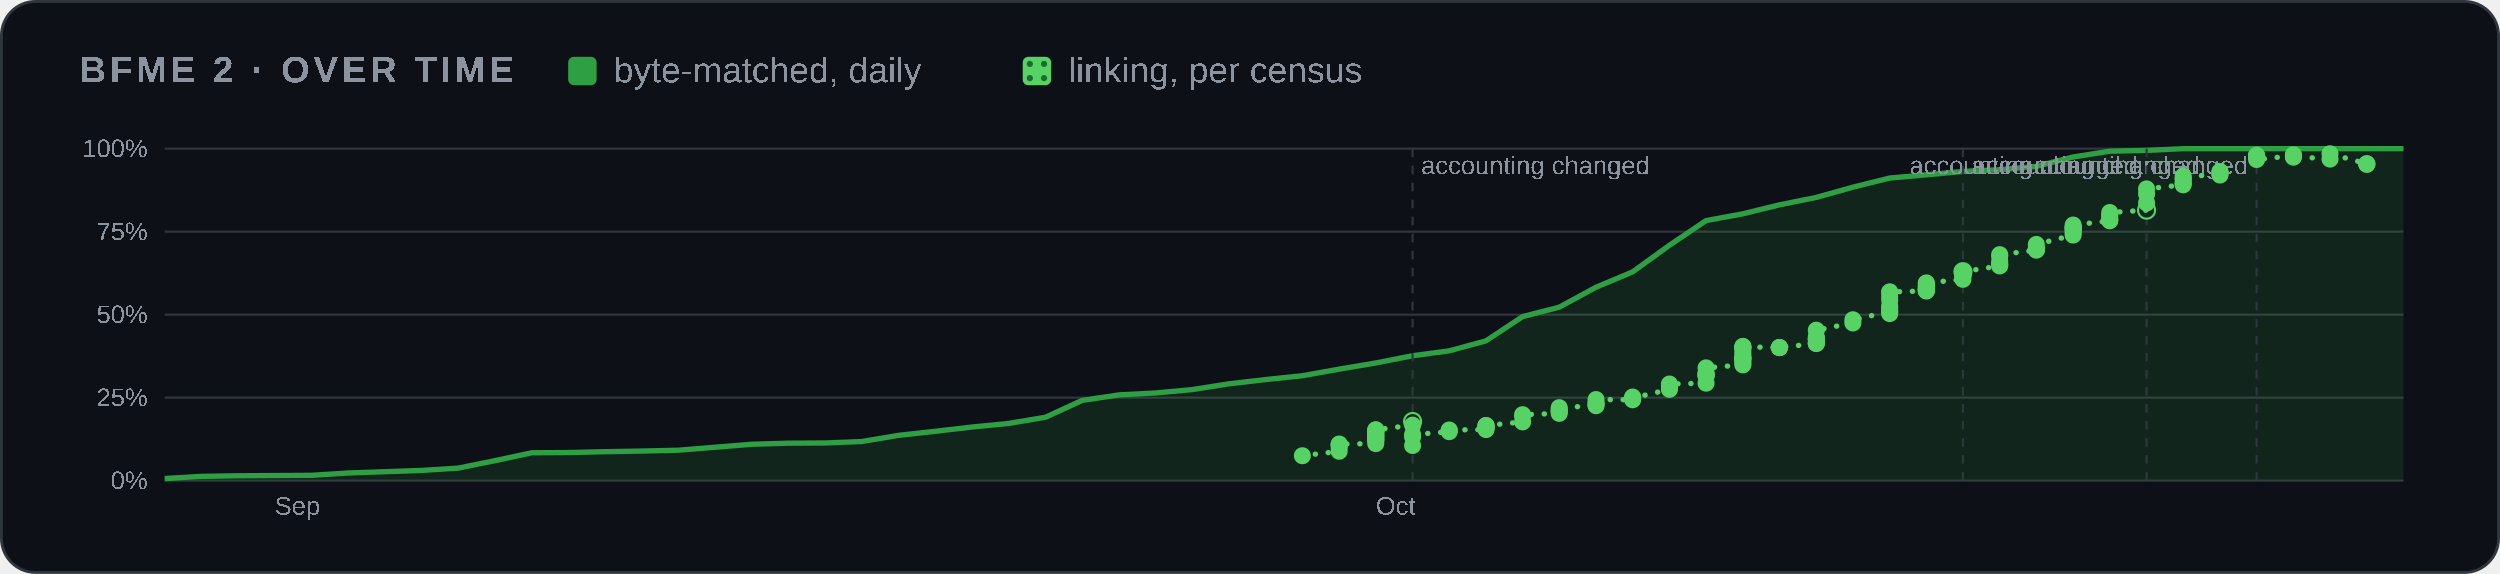
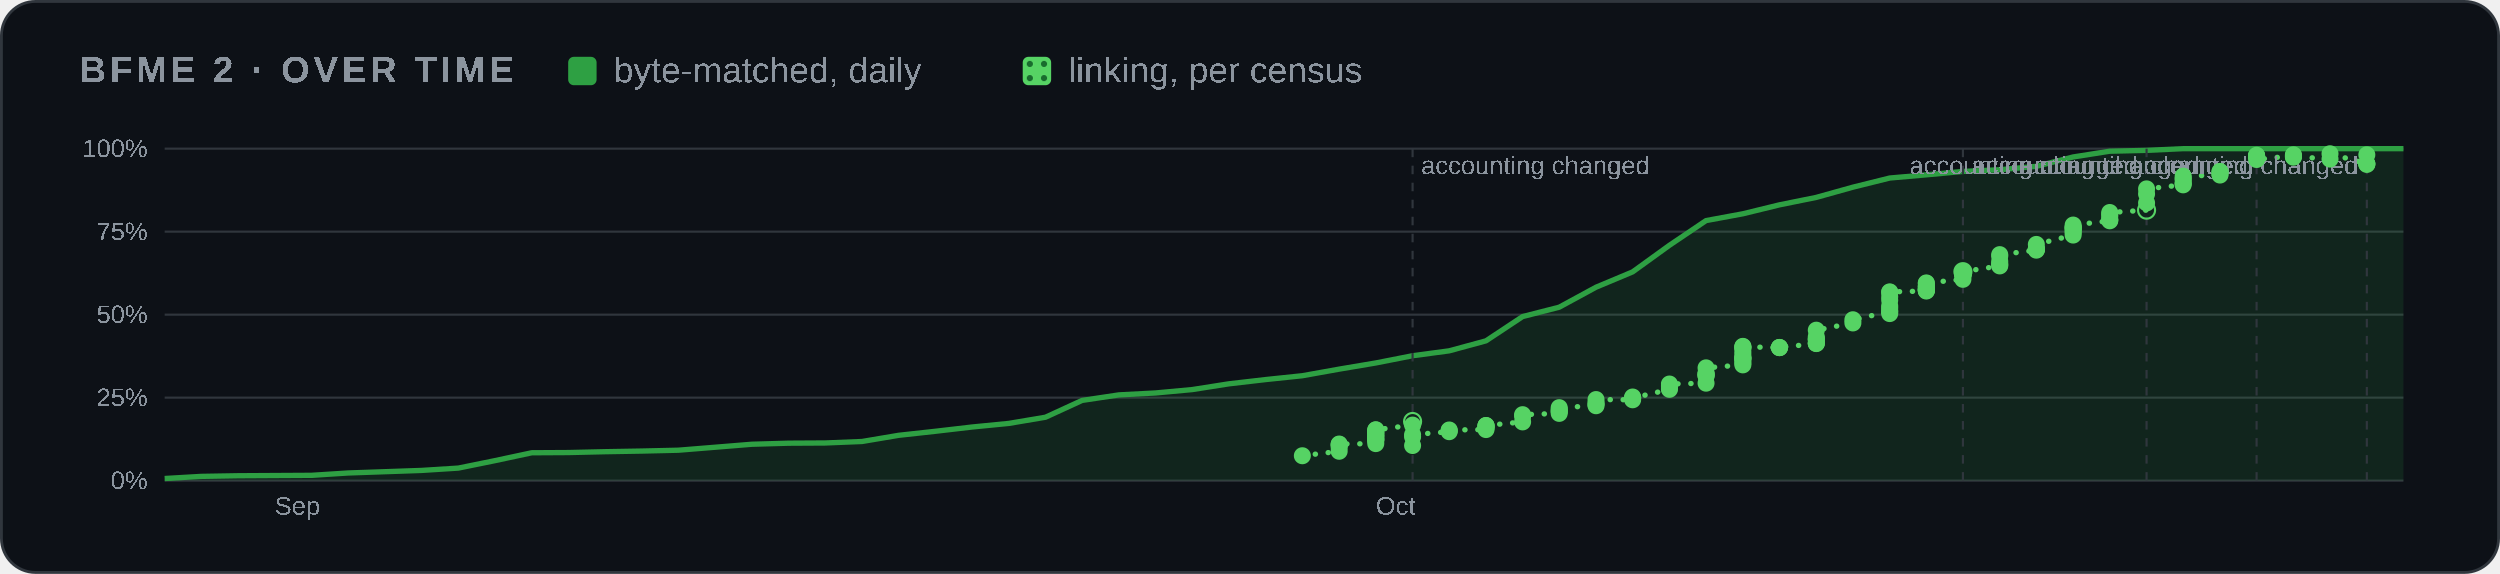
<svg xmlns="http://www.w3.org/2000/svg" width="880" height="202" viewBox="0 0 880 202" role="img" aria-label="BFME 2 progress over time">
  <style>
    .card { fill: #0d1117; stroke: #30363d; } .muted { fill: #8b949e; } .grid { stroke: #30363d; }
    .axis { fill: #8b949e; font-size: 12px; } .rest { fill: #30363d; } .edge { stroke: #0d1117; }
    .hit { fill: transparent; }
    @media (prefers-color-scheme: light) {
      .card { fill: #ffffff; stroke: #d0d7de; } .muted { fill: #59636e; } .grid { stroke: #d0d7de; }
      .axis { fill: #59636e; } .rest { fill: #d0d7de; } .edge { stroke: #ffffff; }
    }
  </style>
  <defs>
    <pattern id="dots" width="5" height="5" patternUnits="userSpaceOnUse">
      <rect width="5" height="5" fill="#56d364" />
      <circle cx="2.5" cy="2.5" r="1.1" fill="#196c2e" />
    </pattern>
  </defs>
  <rect class="card" x="0.5" y="0.5" width="879" height="201" rx="12" />
  <g font-family="'Segoe UI',Arial" text-rendering="optimizeSpeed" kerning="0" style="font-kerning:none;font-feature-settings:'kern' 0">
    <text x="28" y="29" class="muted" font-size="13" font-weight="600" letter-spacing="1.3">BFME 2 · OVER TIME</text>
    <rect x="200" y="20" width="10" height="10" rx="2" fill="#2ea043" />
    <text x="216" y="29" class="muted" font-size="12.5">byte-matched, daily</text>
    <rect x="360" y="20" width="10" height="10" rx="2" fill="url(#dots)" />
    <text x="376" y="29" class="muted" font-size="12.5">linking, per census</text>
    <svg x="28" y="44" width="824" height="144" viewBox="0 0 1100 190" role="img" aria-label="progress over time" font-family="'Segoe UI',Arial" text-rendering="optimizeSpeed" kerning="0" style="font-kerning:none;font-feature-settings:'kern' 0">
      <line x1="40" x2="1092" y1="166.0" y2="166.0" class="grid" />
      <text x="32" y="170.0" class="axis" text-anchor="end">0%</text>
      <line x1="40" x2="1092" y1="127.0" y2="127.0" class="grid" />
      <text x="32" y="131.0" class="axis" text-anchor="end">25%</text>
      <line x1="40" x2="1092" y1="88.0" y2="88.0" class="grid" />
      <text x="32" y="92.0" class="axis" text-anchor="end">50%</text>
      <line x1="40" x2="1092" y1="49.0" y2="49.0" class="grid" />
      <text x="32" y="53.0" class="axis" text-anchor="end">75%</text>
      <line x1="40" x2="1092" y1="10.0" y2="10.0" class="grid" />
      <text x="32" y="14.0" class="axis" text-anchor="end">100%</text>
      <text x="91.7" y="182" class="axis">Sep</text>
      <text x="609.1" y="182" class="axis">Oct</text>
      <polygon points="40.0,166.0 40.0,165.0 57.2,164.0 74.5,163.7 91.7,163.6 109.0,163.5 126.2,162.4 143.5,161.8 160.7,161.2 178.0,160.1 195.2,156.6 212.5,152.9 229.7,152.8 247.0,152.4 264.2,152.1 281.4,151.7 298.7,150.3 315.9,148.9 333.2,148.4 350.4,148.3 367.7,147.6 384.9,144.7 402.2,142.8 419.4,140.8 436.7,139.1 453.9,136.2 471.1,128.3 488.4,125.7 505.6,124.8 522.9,123.2 540.1,120.5 557.4,118.5 574.6,116.7 591.9,113.6 609.1,110.7 626.4,107.3 643.6,105.0 660.9,100.3 678.1,88.9 695.3,84.5 712.6,75.1 729.8,67.9 747.1,55.4 764.3,43.8 781.6,40.6 798.8,36.4 816.1,32.9 833.3,28.1 850.6,23.8 867.8,22.3 885.0,20.7 902.3,19.9 919.5,18.3 936.8,13.9 954.0,11.2 971.3,10.8 988.5,10.0 1005.8,10.0 1023.0,10.0 1040.3,10.0 1057.5,10.0 1092.0,10.0 1092.0,166.0" fill="#2ea043" opacity="0.14" />
      <polyline points="40.0,165.0 57.2,164.0 74.5,163.7 91.7,163.6 109.0,163.5 126.2,162.4 143.5,161.8 160.7,161.2 178.0,160.1 195.2,156.6 212.5,152.9 229.7,152.8 247.0,152.4 264.2,152.1 281.4,151.7 298.7,150.3 315.9,148.9 333.2,148.4 350.4,148.3 367.7,147.6 384.9,144.7 402.2,142.8 419.4,140.8 436.7,139.1 453.9,136.2 471.1,128.3 488.4,125.7 505.6,124.8 522.9,123.2 540.1,120.5 557.4,118.5 574.6,116.7 591.9,113.6 609.1,110.7 626.4,107.3 643.6,105.0 660.9,100.3 678.1,88.9 695.3,84.5 712.6,75.1 729.8,67.9 747.1,55.4 764.3,43.8 781.6,40.6 798.8,36.4 816.1,32.9 833.3,28.1 850.6,23.8 867.8,22.3 885.0,20.7 902.3,19.9 919.5,18.3 936.8,13.9 954.0,11.2 971.3,10.8 988.5,10.0 1005.8,10.0 1023.0,10.0 1040.3,10.0 1057.5,10.0 1092.0,10.0" fill="none" stroke="#2ea043" stroke-width="2.5" stroke-linejoin="round" />
      <polyline points="574.6,154.3 591.9,152.2 591.9,150.4 591.9,149.4 591.9,149.0 591.9,148.8 609.1,148.6 609.1,147.3 609.1,146.8 609.1,146.5 609.1,146.4 609.1,145.5 609.1,145.3 609.1,144.7 609.1,144.6 609.1,143.9 609.1,143.5 609.1,143.2 609.1,142.8 609.1,142.2 609.1,142.1 626.4,139.9 626.4,138.2" fill="none" stroke="#56d364" stroke-width="2.5" stroke-dasharray="0.1 6" stroke-linecap="round" />
      <polyline points="626.4,149.5 626.4,145.4 626.4,144.4 643.6,143.0 643.6,142.5 643.6,142.2 660.9,142.0 660.9,141.3 660.9,140.8 660.9,140.2 660.9,140.2 660.9,140.1 678.1,138.4 678.1,135.7 678.1,135.0 695.3,134.4 695.3,133.4 695.3,133.4 695.3,132.6 695.3,131.7 712.6,130.8 712.6,130.0 712.6,129.5 712.6,127.9 729.8,128.0 729.8,127.2 729.8,126.7 729.8,127.2 747.1,123.1 747.1,122.5 747.1,121.8 747.1,121.3 747.1,120.6 764.3,120.2 764.3,116.8 764.3,116.8 764.3,116.0 764.3,116.0 764.3,115.3 764.3,113.0 781.6,111.6 781.6,110.8 781.6,109.8 781.6,108.8 781.6,108.4 781.6,108.5 781.6,108.0 781.6,106.7 781.6,105.3 781.6,103.6 781.6,103.6 781.6,102.9 781.6,103.1 798.8,103.5 798.8,103.5 798.8,103.4 816.1,101.6 816.1,101.4 816.1,101.4 816.1,99.9 816.1,99.6 816.1,99.3 816.1,98.4 816.1,95.3 833.3,91.9 833.3,90.4 850.6,86.6 850.6,87.5 850.6,86.2 850.6,84.9 850.6,83.9 850.6,81.2 850.6,79.6 850.6,77.5 850.6,77.3 867.8,76.9 867.8,76.7 867.8,76.5 867.8,76.4 867.8,76.2 867.8,75.9 867.8,75.9 867.8,75.1 867.8,74.7 867.8,74.5 867.8,73.3 867.8,73.1 885.0,71.4 885.0,70.0 885.0,69.4 885.0,69.3 885.0,69.2 885.0,69.0 885.0,68.8 885.0,68.3 885.0,67.8" fill="none" stroke="#56d364" stroke-width="2.5" stroke-dasharray="0.1 6" stroke-linecap="round" />
      <polyline points="885.0,67.8 902.3,65.1 902.3,64.6 902.3,64.0 902.3,62.9 902.3,60.5 902.3,59.8 919.5,57.7 919.5,57.4 919.5,57.2 919.5,57.2 919.5,57.0 919.5,55.0 936.8,50.6 936.8,49.4 936.8,48.7 936.8,47.8 936.8,47.3 936.8,46.9 936.8,47.0 936.8,45.9 954.0,43.9 954.0,43.5 954.0,43.3 954.0,41.8 954.0,40.8 954.0,40.0 971.3,38.9" fill="none" stroke="#56d364" stroke-width="2.5" stroke-dasharray="0.1 6" stroke-linecap="round" />
      <polyline points="971.3,35.5 971.3,31.3 971.3,28.9 988.5,27.0 988.5,26.4 988.5,26.0 988.5,24.4 988.5,24.1 988.5,22.9 1005.8,22.4 1005.8,21.8 1005.8,21.0 1005.8,20.7" fill="none" stroke="#56d364" stroke-width="2.5" stroke-dasharray="0.1 6" stroke-linecap="round" />
      <polyline points="1023.0,13.6 1023.0,13.5 1023.0,13.5 1023.0,13.5 1023.0,13.1 1023.0,15.1 1040.3,13.3 1040.3,12.9 1040.3,14.0 1040.3,13.7 1057.5,14.9 1057.5,12.4 1074.8,17.1 1074.8,17.1 1074.8,17.4" fill="none" stroke="#56d364" stroke-width="2.5" stroke-dasharray="0.1 6" stroke-linecap="round" />
      <line x1="626.4" x2="626.4" y1="10" y2="166" class="grid" stroke-dasharray="4 4" />
      <text x="630.4" y="22" class="axis">accounting changed</text>
      <circle cx="626.4" cy="138.2" r="4" fill="none" stroke="#56d364" />
      <line x1="885.0" x2="885.0" y1="10" y2="166" class="grid" stroke-dasharray="4 4" />
      <text x="889.0" y="22" class="axis">accounting changed</text>
      <circle cx="885.0" cy="67.8" r="4" fill="none" stroke="#56d364" />
      <line x1="971.3" x2="971.3" y1="10" y2="166" class="grid" stroke-dasharray="4 4" />
      <text x="967.3" text-anchor="end" y="22" class="axis">accounting changed</text>
      <circle cx="971.3" cy="38.9" r="4" fill="none" stroke="#56d364" />
      <line x1="1023.0" x2="1023.0" y1="10" y2="166" class="grid" stroke-dasharray="4 4" />
      <text x="1019.0" text-anchor="end" y="22" class="axis">accounting changed</text>
+       <line x1="1074.8" x2="1074.8" y1="10" y2="166" class="grid" stroke-dasharray="4 4" />
+       <text x="1070.8" text-anchor="end" y="22" class="axis">accounting changed</text>
      <circle cx="574.6" cy="154.3" r="4" fill="#56d364" />
      <circle cx="591.9" cy="152.2" r="4" fill="#56d364" />
      <circle cx="591.9" cy="150.4" r="4" fill="#56d364" />
      <circle cx="591.9" cy="149.4" r="4" fill="#56d364" />
      <circle cx="591.9" cy="149.0" r="4" fill="#56d364" />
      <circle cx="591.9" cy="148.8" r="4" fill="#56d364" />
      <circle cx="609.1" cy="148.6" r="4" fill="#56d364" />
      <circle cx="609.1" cy="147.3" r="4" fill="#56d364" />
      <circle cx="609.1" cy="146.8" r="4" fill="#56d364" />
      <circle cx="609.1" cy="146.5" r="4" fill="#56d364" />
      <circle cx="609.1" cy="146.4" r="4" fill="#56d364" />
      <circle cx="609.1" cy="145.5" r="4" fill="#56d364" />
      <circle cx="609.1" cy="145.3" r="4" fill="#56d364" />
      <circle cx="609.1" cy="144.7" r="4" fill="#56d364" />
      <circle cx="609.1" cy="144.6" r="4" fill="#56d364" />
      <circle cx="609.1" cy="143.9" r="4" fill="#56d364" />
      <circle cx="609.1" cy="143.5" r="4" fill="#56d364" />
      <circle cx="609.1" cy="143.2" r="4" fill="#56d364" />
      <circle cx="609.1" cy="142.8" r="4" fill="#56d364" />
      <circle cx="609.1" cy="142.2" r="4" fill="#56d364" />
      <circle cx="609.1" cy="142.1" r="4" fill="#56d364" />
      <circle cx="626.4" cy="139.9" r="4" fill="#56d364" />
      <circle cx="626.4" cy="149.5" r="4" fill="#56d364" />
      <circle cx="626.4" cy="145.4" r="4" fill="#56d364" />
      <circle cx="626.4" cy="144.4" r="4" fill="#56d364" />
      <circle cx="643.6" cy="143.0" r="4" fill="#56d364" />
      <circle cx="643.6" cy="142.5" r="4" fill="#56d364" />
      <circle cx="643.6" cy="142.2" r="4" fill="#56d364" />
      <circle cx="660.9" cy="142.0" r="4" fill="#56d364" />
      <circle cx="660.9" cy="141.3" r="4" fill="#56d364" />
      <circle cx="660.9" cy="140.8" r="4" fill="#56d364" />
      <circle cx="660.9" cy="140.2" r="4" fill="#56d364" />
      <circle cx="660.9" cy="140.2" r="4" fill="#56d364" />
      <circle cx="660.9" cy="140.1" r="4" fill="#56d364" />
      <circle cx="678.1" cy="138.4" r="4" fill="#56d364" />
      <circle cx="678.1" cy="135.7" r="4" fill="#56d364" />
      <circle cx="678.1" cy="135.0" r="4" fill="#56d364" />
      <circle cx="695.3" cy="134.4" r="4" fill="#56d364" />
      <circle cx="695.3" cy="133.4" r="4" fill="#56d364" />
      <circle cx="695.3" cy="133.4" r="4" fill="#56d364" />
      <circle cx="695.3" cy="132.6" r="4" fill="#56d364" />
      <circle cx="695.3" cy="131.7" r="4" fill="#56d364" />
      <circle cx="712.6" cy="130.8" r="4" fill="#56d364" />
      <circle cx="712.6" cy="130.0" r="4" fill="#56d364" />
      <circle cx="712.6" cy="129.5" r="4" fill="#56d364" />
      <circle cx="712.6" cy="127.9" r="4" fill="#56d364" />
      <circle cx="729.8" cy="128.0" r="4" fill="#56d364" />
      <circle cx="729.8" cy="127.2" r="4" fill="#56d364" />
      <circle cx="729.8" cy="126.7" r="4" fill="#56d364" />
      <circle cx="729.8" cy="127.2" r="4" fill="#56d364" />
      <circle cx="747.1" cy="123.1" r="4" fill="#56d364" />
      <circle cx="747.1" cy="122.5" r="4" fill="#56d364" />
      <circle cx="747.1" cy="121.8" r="4" fill="#56d364" />
      <circle cx="747.1" cy="121.3" r="4" fill="#56d364" />
      <circle cx="747.1" cy="120.6" r="4" fill="#56d364" />
      <circle cx="764.3" cy="120.2" r="4" fill="#56d364" />
      <circle cx="764.3" cy="116.8" r="4" fill="#56d364" />
      <circle cx="764.3" cy="116.8" r="4" fill="#56d364" />
      <circle cx="764.3" cy="116.0" r="4" fill="#56d364" />
      <circle cx="764.3" cy="116.0" r="4" fill="#56d364" />
      <circle cx="764.3" cy="115.3" r="4" fill="#56d364" />
      <circle cx="764.3" cy="113.0" r="4" fill="#56d364" />
      <circle cx="781.6" cy="111.6" r="4" fill="#56d364" />
      <circle cx="781.6" cy="110.8" r="4" fill="#56d364" />
      <circle cx="781.6" cy="109.8" r="4" fill="#56d364" />
      <circle cx="781.6" cy="108.8" r="4" fill="#56d364" />
      <circle cx="781.6" cy="108.4" r="4" fill="#56d364" />
      <circle cx="781.6" cy="108.5" r="4" fill="#56d364" />
      <circle cx="781.6" cy="108.0" r="4" fill="#56d364" />
      <circle cx="781.6" cy="106.7" r="4" fill="#56d364" />
      <circle cx="781.6" cy="105.3" r="4" fill="#56d364" />
      <circle cx="781.6" cy="103.6" r="4" fill="#56d364" />
      <circle cx="781.6" cy="103.6" r="4" fill="#56d364" />
      <circle cx="781.6" cy="102.9" r="4" fill="#56d364" />
      <circle cx="781.6" cy="103.1" r="4" fill="#56d364" />
      <circle cx="798.8" cy="103.5" r="4" fill="#56d364" />
      <circle cx="798.8" cy="103.5" r="4" fill="#56d364" />
      <circle cx="798.8" cy="103.4" r="4" fill="#56d364" />
      <circle cx="816.1" cy="101.6" r="4" fill="#56d364" />
      <circle cx="816.1" cy="101.4" r="4" fill="#56d364" />
      <circle cx="816.1" cy="101.4" r="4" fill="#56d364" />
      <circle cx="816.1" cy="99.9" r="4" fill="#56d364" />
      <circle cx="816.1" cy="99.6" r="4" fill="#56d364" />
      <circle cx="816.1" cy="99.3" r="4" fill="#56d364" />
      <circle cx="816.1" cy="98.4" r="4" fill="#56d364" />
      <circle cx="816.1" cy="95.3" r="4" fill="#56d364" />
      <circle cx="833.3" cy="91.9" r="4" fill="#56d364" />
      <circle cx="833.3" cy="90.4" r="4" fill="#56d364" />
      <circle cx="850.6" cy="86.6" r="4" fill="#56d364" />
      <circle cx="850.6" cy="87.5" r="4" fill="#56d364" />
      <circle cx="850.6" cy="86.2" r="4" fill="#56d364" />
      <circle cx="850.6" cy="84.9" r="4" fill="#56d364" />
      <circle cx="850.6" cy="83.9" r="4" fill="#56d364" />
      <circle cx="850.6" cy="81.2" r="4" fill="#56d364" />
      <circle cx="850.6" cy="79.6" r="4" fill="#56d364" />
      <circle cx="850.6" cy="77.5" r="4" fill="#56d364" />
      <circle cx="850.6" cy="77.3" r="4" fill="#56d364" />
      <circle cx="867.8" cy="76.9" r="4" fill="#56d364" />
      <circle cx="867.8" cy="76.7" r="4" fill="#56d364" />
      <circle cx="867.8" cy="76.5" r="4" fill="#56d364" />
      <circle cx="867.8" cy="76.4" r="4" fill="#56d364" />
      <circle cx="867.8" cy="76.2" r="4" fill="#56d364" />
      <circle cx="867.8" cy="75.9" r="4" fill="#56d364" />
      <circle cx="867.8" cy="75.9" r="4" fill="#56d364" />
      <circle cx="867.8" cy="75.1" r="4" fill="#56d364" />
      <circle cx="867.8" cy="74.7" r="4" fill="#56d364" />
      <circle cx="867.8" cy="74.5" r="4" fill="#56d364" />
      <circle cx="867.8" cy="73.3" r="4" fill="#56d364" />
      <circle cx="867.8" cy="73.1" r="4" fill="#56d364" />
      <circle cx="885.0" cy="71.4" r="4" fill="#56d364" />
      <circle cx="885.0" cy="70.0" r="4" fill="#56d364" />
      <circle cx="885.0" cy="69.4" r="4" fill="#56d364" />
      <circle cx="885.0" cy="69.3" r="4" fill="#56d364" />
      <circle cx="885.0" cy="69.2" r="4" fill="#56d364" />
      <circle cx="885.0" cy="69.0" r="4" fill="#56d364" />
      <circle cx="885.0" cy="68.8" r="4" fill="#56d364" />
      <circle cx="885.0" cy="68.3" r="4" fill="#56d364" />
      <circle cx="885.0" cy="67.8" r="4" fill="#56d364" />
      <circle cx="902.3" cy="65.1" r="4" fill="#56d364" />
      <circle cx="902.3" cy="64.6" r="4" fill="#56d364" />
      <circle cx="902.3" cy="64.0" r="4" fill="#56d364" />
      <circle cx="902.3" cy="62.9" r="4" fill="#56d364" />
      <circle cx="902.3" cy="60.5" r="4" fill="#56d364" />
      <circle cx="902.3" cy="59.8" r="4" fill="#56d364" />
      <circle cx="919.5" cy="57.7" r="4" fill="#56d364" />
      <circle cx="919.5" cy="57.4" r="4" fill="#56d364" />
      <circle cx="919.5" cy="57.2" r="4" fill="#56d364" />
      <circle cx="919.5" cy="57.2" r="4" fill="#56d364" />
      <circle cx="919.5" cy="57.0" r="4" fill="#56d364" />
      <circle cx="919.5" cy="55.0" r="4" fill="#56d364" />
      <circle cx="936.8" cy="50.6" r="4" fill="#56d364" />
      <circle cx="936.8" cy="49.4" r="4" fill="#56d364" />
      <circle cx="936.8" cy="48.7" r="4" fill="#56d364" />
      <circle cx="936.8" cy="47.8" r="4" fill="#56d364" />
      <circle cx="936.8" cy="47.3" r="4" fill="#56d364" />
      <circle cx="936.8" cy="46.9" r="4" fill="#56d364" />
      <circle cx="936.8" cy="47.0" r="4" fill="#56d364" />
      <circle cx="936.8" cy="45.9" r="4" fill="#56d364" />
      <circle cx="954.0" cy="43.9" r="4" fill="#56d364" />
      <circle cx="954.0" cy="43.5" r="4" fill="#56d364" />
      <circle cx="954.0" cy="43.3" r="4" fill="#56d364" />
      <circle cx="954.0" cy="41.8" r="4" fill="#56d364" />
      <circle cx="954.0" cy="40.8" r="4" fill="#56d364" />
      <circle cx="954.0" cy="40.0" r="4" fill="#56d364" />
      <circle cx="971.3" cy="35.5" r="4" fill="#56d364" />
      <circle cx="971.3" cy="31.3" r="4" fill="#56d364" />
      <circle cx="971.3" cy="28.9" r="4" fill="#56d364" />
      <circle cx="988.5" cy="27.0" r="4" fill="#56d364" />
      <circle cx="988.5" cy="26.4" r="4" fill="#56d364" />
      <circle cx="988.5" cy="26.0" r="4" fill="#56d364" />
      <circle cx="988.5" cy="24.4" r="4" fill="#56d364" />
      <circle cx="988.5" cy="24.1" r="4" fill="#56d364" />
      <circle cx="988.5" cy="22.9" r="4" fill="#56d364" />
      <circle cx="1005.8" cy="22.4" r="4" fill="#56d364" />
      <circle cx="1005.8" cy="21.8" r="4" fill="#56d364" />
      <circle cx="1005.8" cy="21.0" r="4" fill="#56d364" />
      <circle cx="1005.8" cy="20.7" r="4" fill="#56d364" />
      <circle cx="1023.0" cy="13.6" r="4" fill="#56d364" />
      <circle cx="1023.0" cy="13.5" r="4" fill="#56d364" />
      <circle cx="1023.0" cy="13.5" r="4" fill="#56d364" />
      <circle cx="1023.0" cy="13.5" r="4" fill="#56d364" />
      <circle cx="1023.0" cy="13.1" r="4" fill="#56d364" />
      <circle cx="1023.0" cy="15.1" r="4" fill="#56d364" />
      <circle cx="1040.3" cy="13.3" r="4" fill="#56d364" />
      <circle cx="1040.3" cy="12.9" r="4" fill="#56d364" />
      <circle cx="1040.3" cy="14.0" r="4" fill="#56d364" />
      <circle cx="1040.3" cy="13.7" r="4" fill="#56d364" />
      <circle cx="1057.5" cy="14.9" r="4" fill="#56d364" />
      <circle cx="1057.5" cy="12.4" r="4" fill="#56d364" />
      <circle cx="1074.8" cy="17.1" r="4" fill="#56d364" />
      <circle cx="1074.8" cy="17.1" r="4" fill="#56d364" />
      <circle cx="1074.8" cy="17.4" r="4" fill="#56d364" />
+       <circle cx="1074.8" cy="12.9" r="4" fill="#56d364" />
      <circle cx="40.0" cy="165.0" r="7" class="hit" />
      <circle cx="57.2" cy="164.0" r="7" class="hit" />
      <circle cx="74.5" cy="163.7" r="7" class="hit" />
      <circle cx="91.7" cy="163.6" r="7" class="hit" />
      <circle cx="109.0" cy="163.5" r="7" class="hit" />
      <circle cx="126.2" cy="162.4" r="7" class="hit" />
      <circle cx="143.5" cy="161.8" r="7" class="hit" />
      <circle cx="160.7" cy="161.2" r="7" class="hit" />
      <circle cx="178.0" cy="160.1" r="7" class="hit" />
      <circle cx="195.2" cy="156.6" r="7" class="hit" />
      <circle cx="212.5" cy="152.9" r="7" class="hit" />
      <circle cx="229.7" cy="152.8" r="7" class="hit" />
      <circle cx="247.0" cy="152.4" r="7" class="hit" />
      <circle cx="264.2" cy="152.1" r="7" class="hit" />
      <circle cx="281.4" cy="151.7" r="7" class="hit" />
      <circle cx="298.7" cy="150.3" r="7" class="hit" />
      <circle cx="315.9" cy="148.9" r="7" class="hit" />
      <circle cx="333.2" cy="148.4" r="7" class="hit" />
      <circle cx="350.4" cy="148.3" r="7" class="hit" />
      <circle cx="367.7" cy="147.6" r="7" class="hit" />
      <circle cx="384.9" cy="144.7" r="7" class="hit" />
      <circle cx="402.2" cy="142.8" r="7" class="hit" />
      <circle cx="419.4" cy="140.8" r="7" class="hit" />
      <circle cx="436.7" cy="139.1" r="7" class="hit" />
      <circle cx="453.9" cy="136.2" r="7" class="hit" />
      <circle cx="471.1" cy="128.3" r="7" class="hit" />
      <circle cx="488.4" cy="125.7" r="7" class="hit" />
      <circle cx="505.6" cy="124.8" r="7" class="hit" />
      <circle cx="522.9" cy="123.2" r="7" class="hit" />
      <circle cx="540.1" cy="120.5" r="7" class="hit" />
      <circle cx="557.4" cy="118.5" r="7" class="hit" />
      <circle cx="574.6" cy="116.7" r="7" class="hit" />
      <circle cx="591.9" cy="113.6" r="7" class="hit" />
      <circle cx="609.1" cy="110.7" r="7" class="hit" />
      <circle cx="626.4" cy="107.3" r="7" class="hit" />
      <circle cx="643.6" cy="105.0" r="7" class="hit" />
      <circle cx="660.9" cy="100.3" r="7" class="hit" />
      <circle cx="678.1" cy="88.9" r="7" class="hit" />
      <circle cx="695.3" cy="84.5" r="7" class="hit" />
      <circle cx="712.6" cy="75.1" r="7" class="hit" />
      <circle cx="729.8" cy="67.9" r="7" class="hit" />
      <circle cx="747.1" cy="55.4" r="7" class="hit" />
      <circle cx="764.3" cy="43.8" r="7" class="hit" />
      <circle cx="781.6" cy="40.6" r="7" class="hit" />
      <circle cx="798.8" cy="36.4" r="7" class="hit" />
      <circle cx="816.1" cy="32.9" r="7" class="hit" />
      <circle cx="833.3" cy="28.1" r="7" class="hit" />
      <circle cx="850.6" cy="23.8" r="7" class="hit" />
      <circle cx="867.8" cy="22.3" r="7" class="hit" />
      <circle cx="885.0" cy="20.7" r="7" class="hit" />
      <circle cx="902.3" cy="19.9" r="7" class="hit" />
      <circle cx="919.5" cy="18.3" r="7" class="hit" />
      <circle cx="936.8" cy="13.9" r="7" class="hit" />
      <circle cx="954.0" cy="11.2" r="7" class="hit" />
      <circle cx="971.3" cy="10.8" r="7" class="hit" />
      <circle cx="988.5" cy="10.0" r="7" class="hit" />
      <circle cx="1005.8" cy="10.0" r="7" class="hit" />
      <circle cx="1023.0" cy="10.0" r="7" class="hit" />
      <circle cx="1040.3" cy="10.0" r="7" class="hit" />
      <circle cx="1057.5" cy="10.0" r="7" class="hit" />
      <circle cx="1092.0" cy="10.0" r="7" class="hit" />
    </svg>
  </g>
</svg>
